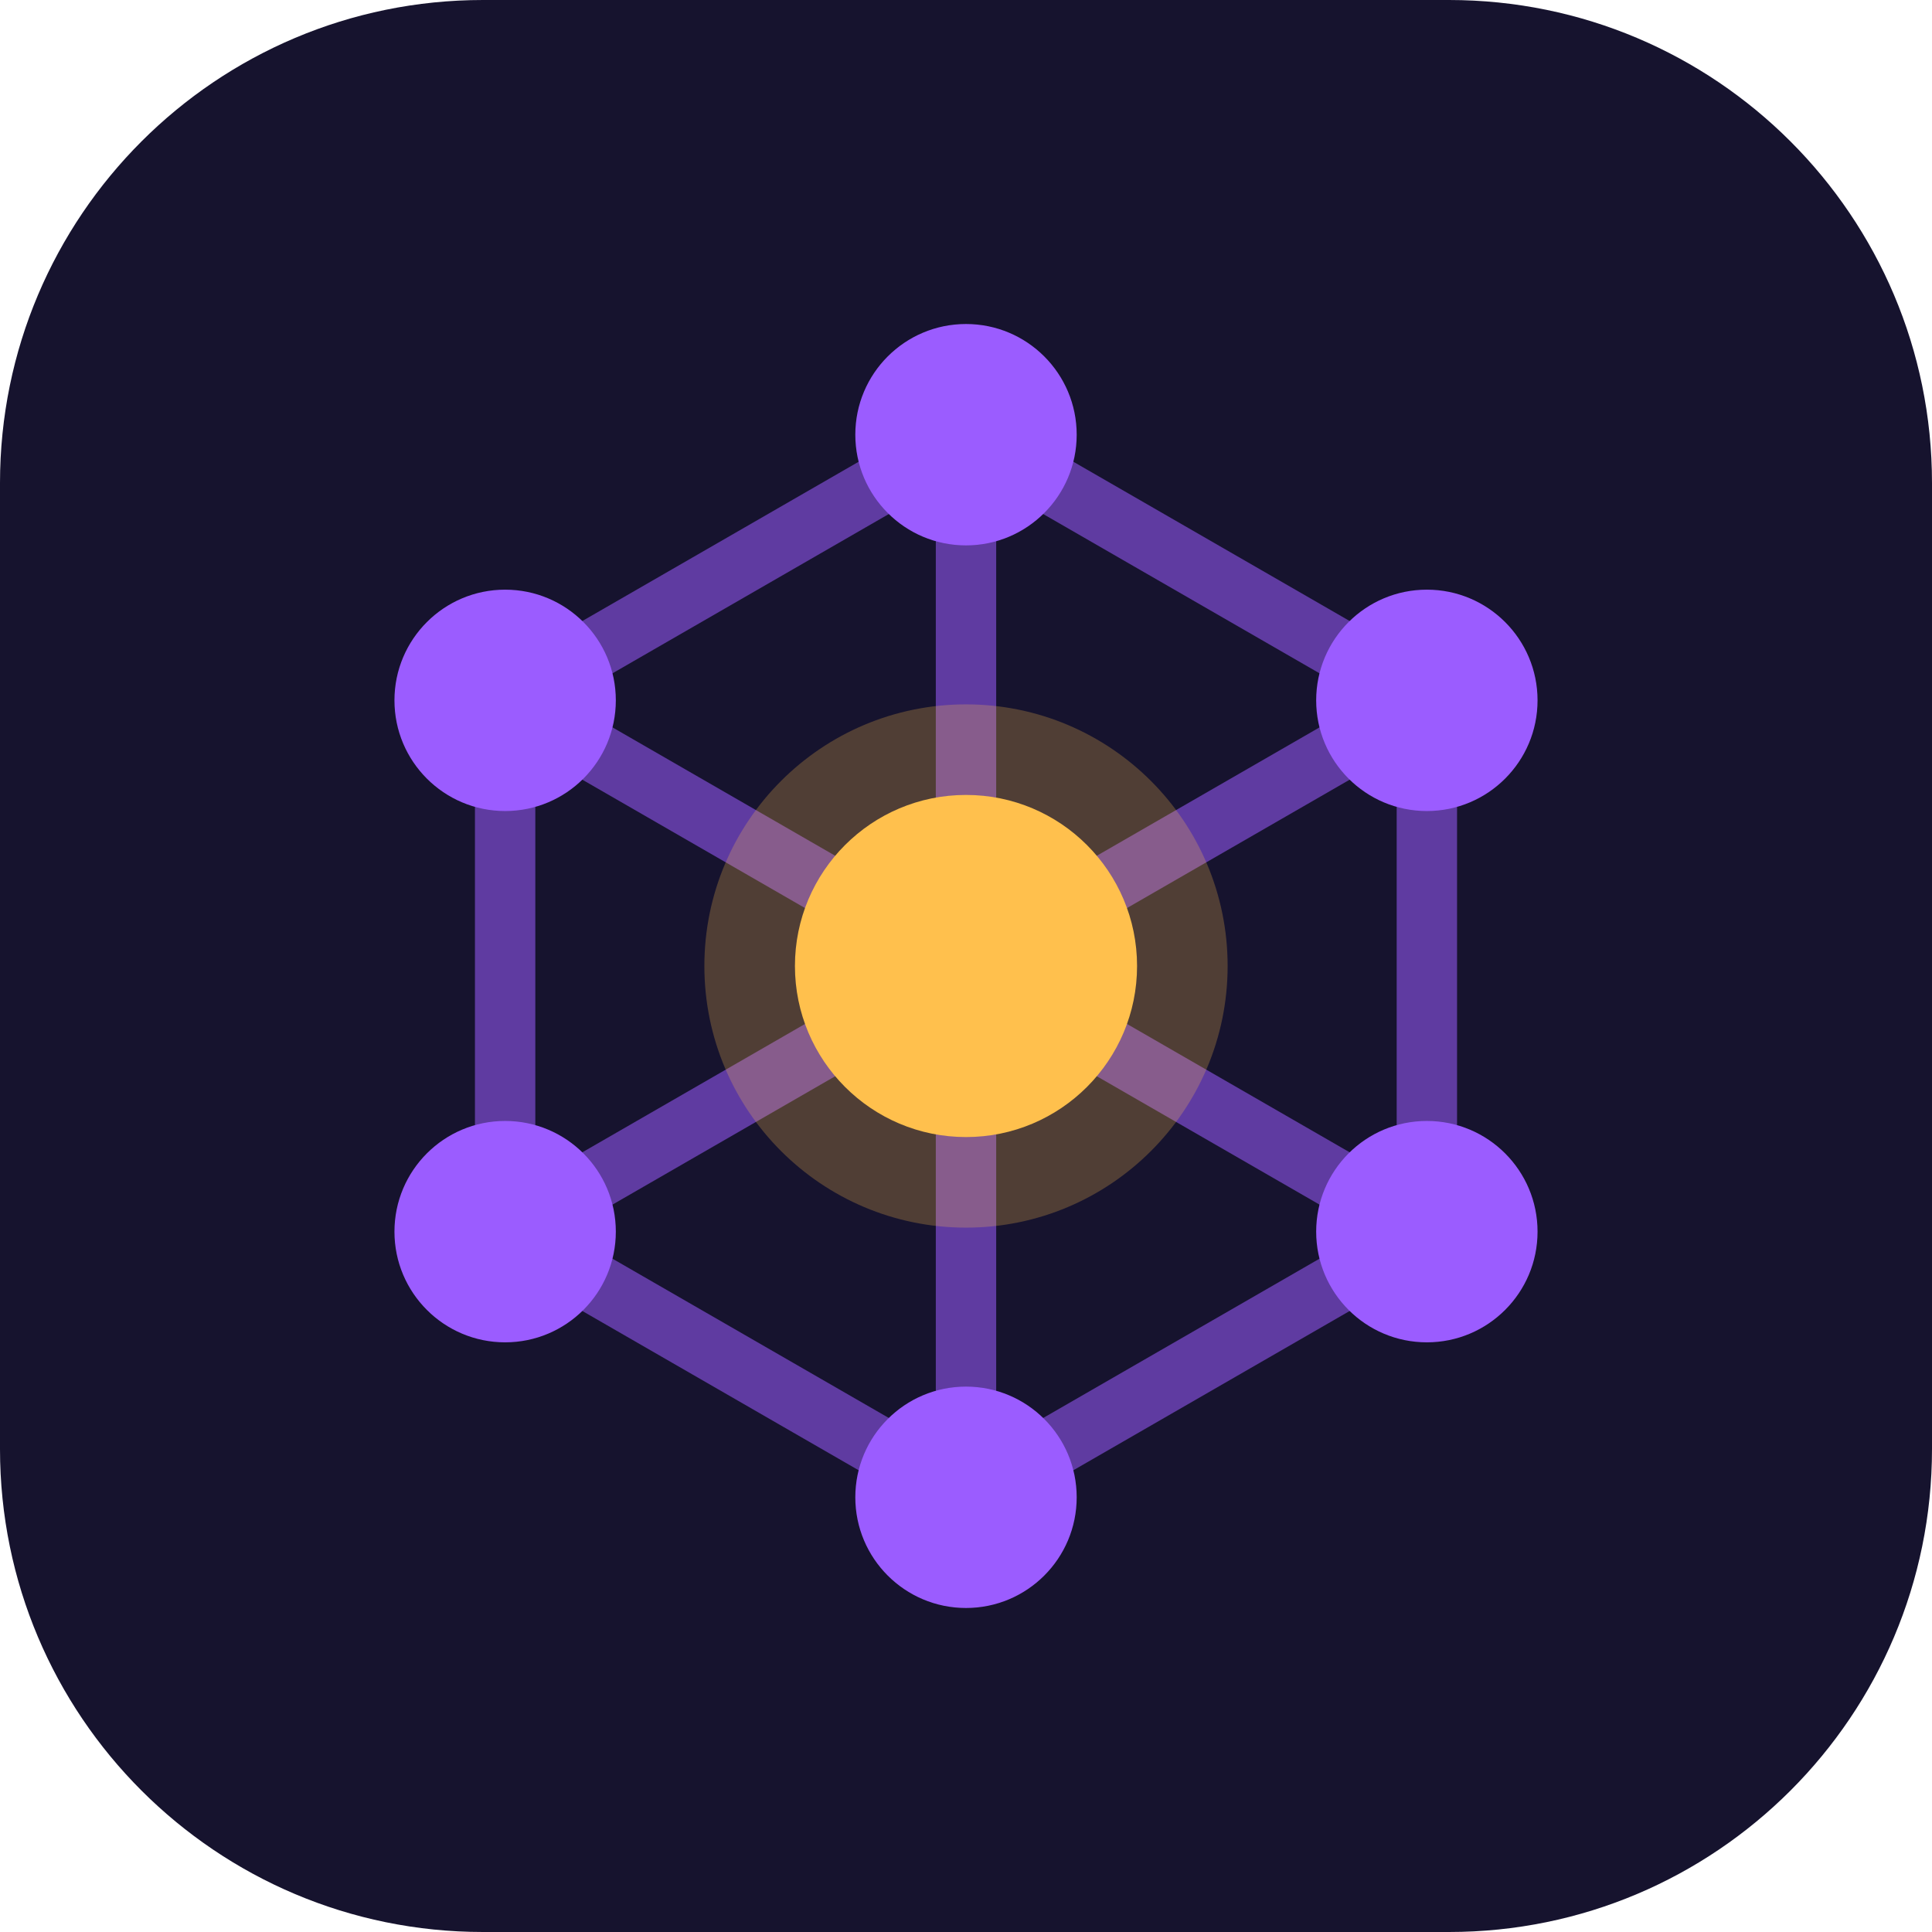
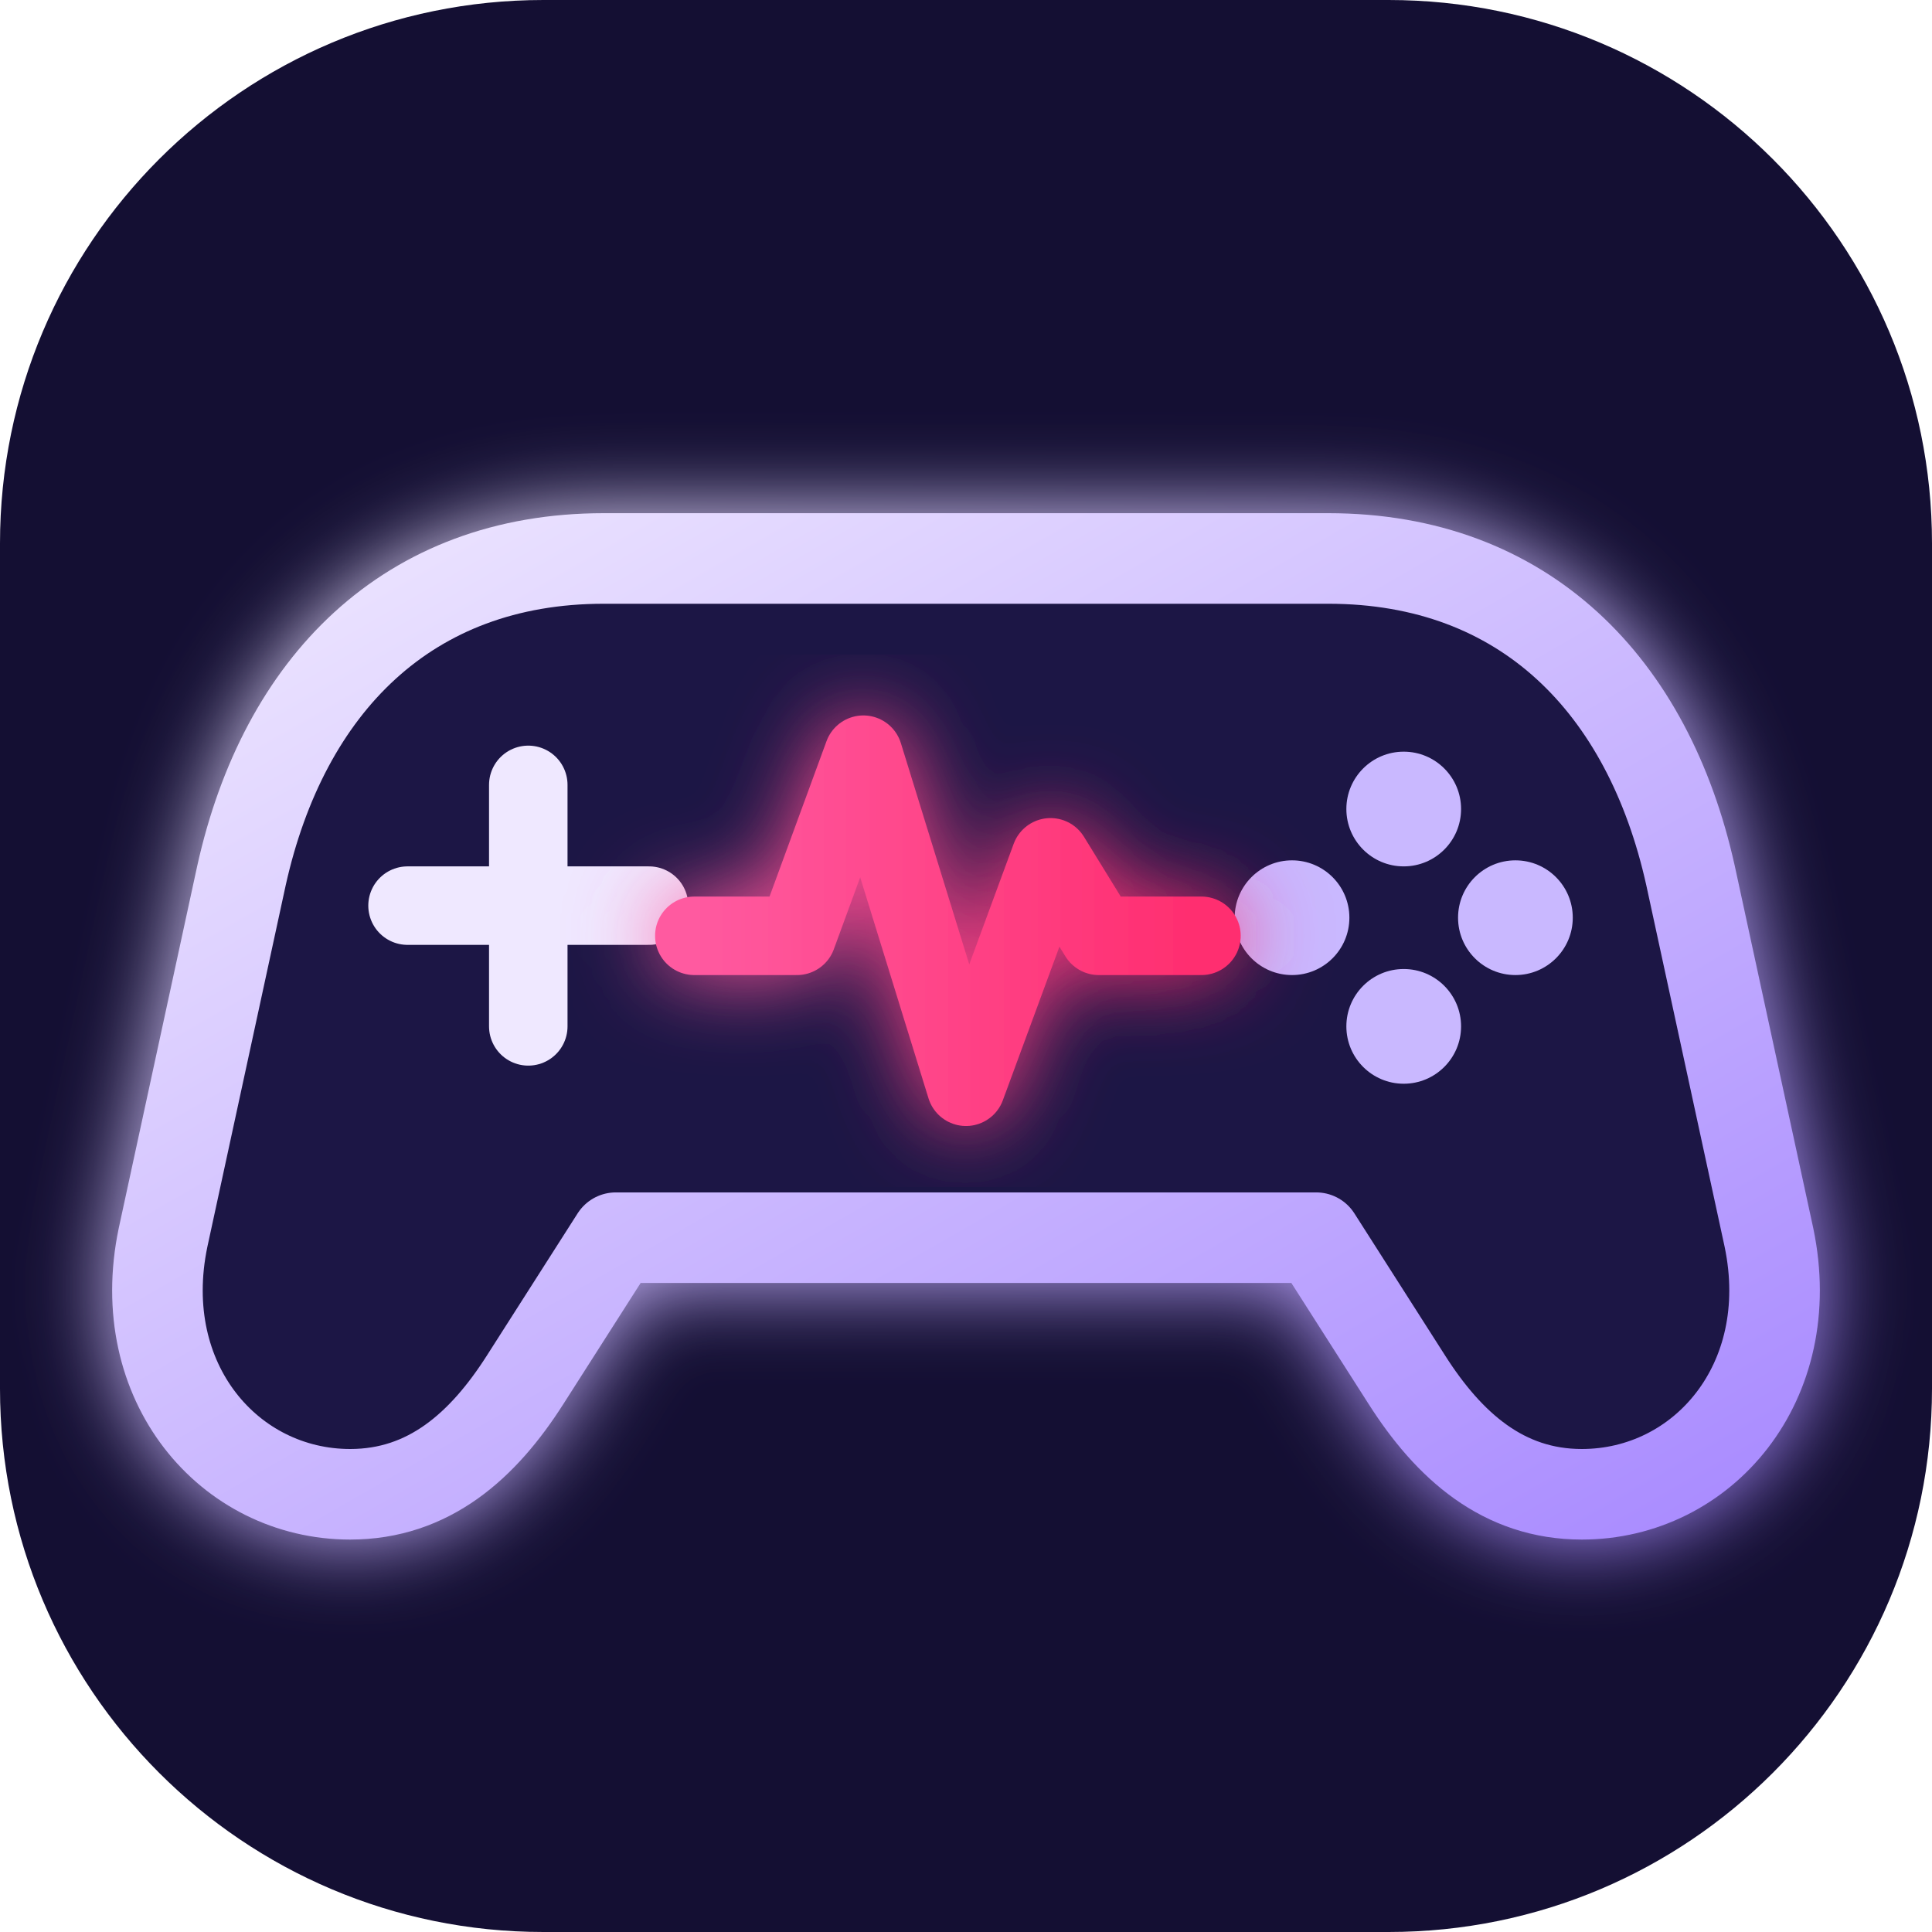
- <svg xmlns="http://www.w3.org/2000/svg" viewBox="0 0 96 96">
-   <rect width="96" height="96" rx="24" fill="#16132e" />
-   <g fill="none" stroke="#9b5cff" stroke-width="3" stroke-opacity=".55">
-     <path d="M48 21.6 L70.9 34.8 L70.9 61.2 L48 74.4 L25.1 61.2 L25.1 34.8Z" />
-     <path d="M48 21.6L48 48" />
-     <path d="M70.9 34.8L48 48" />
-     <path d="M70.9 61.2L48 48" />
-     <path d="M48 74.4L48 48" />
-     <path d="M25.1 61.2L48 48" />
-     <path d="M25.1 34.8L48 48" />
+ <svg xmlns="http://www.w3.org/2000/svg" viewBox="0 0 64 64">
+   <defs>
+     <linearGradient id="o" x1="0" y1="0" x2="1" y2="1">
+       <stop offset="0" stop-color="#efe8ff" />
+       <stop offset="1" stop-color="#a98bff" />
+     </linearGradient>
+     <linearGradient id="k" x1="0" x2="1">
+       <stop offset="0" stop-color="#ff5aa0" />
+       <stop offset="1" stop-color="#ff2d6f" />
+     </linearGradient>
+     <filter id="z" x="-30%" y="-30%" width="160%" height="160%">
+       <feGaussianBlur stdDeviation="1.4" result="b" />
+       <feMerge>
+         <feMergeNode in="b" />
+         <feMergeNode in="SourceGraphic" />
+       </feMerge>
+     </filter>
+   </defs>
+   <rect width="64" height="64" rx="18" fill="#140f33" />
+   <path d="M20 18.5h24c6.5 0 10.6 4.2 12 10.5l2.6 12c1 4.8-2.2 8.5-6.2 8.5-2.6 0-4.4-1.6-5.8-3.8l-3-4.7H20.4l-3 4.7c-1.4 2.2-3.2 3.8-5.8 3.8-4 0-7.2-3.7-6.2-8.5l2.6-12C9.4 22.7 13.5 18.5 20 18.5z" fill="#1d1645" stroke="url(#o)" stroke-width="3" stroke-linejoin="round" filter="url(#z)" />
+   <path d="M17.5 26v8M13.5 30h8" stroke="#efe8ff" stroke-width="2.6" stroke-linecap="round" />
+   <g fill="#c9b8ff">
+     <circle cx="46.5" cy="26.8" r="1.9" />
+     <circle cx="50.2" cy="30.4" r="1.9" />
+     <circle cx="46.5" cy="34" r="1.9" />
+     <circle cx="42.8" cy="30.4" r="1.9" />
  </g>
-   <circle cx="48" cy="21.6" r="5.5" fill="#9b5cff" />
-   <circle cx="70.9" cy="34.8" r="5.5" fill="#9b5cff" />
-   <circle cx="70.9" cy="61.2" r="5.5" fill="#9b5cff" />
-   <circle cx="48" cy="74.4" r="5.5" fill="#9b5cff" />
-   <circle cx="25.1" cy="61.2" r="5.5" fill="#9b5cff" />
-   <circle cx="25.1" cy="34.8" r="5.5" fill="#9b5cff" />
-   <circle cx="48" cy="48" r="13" fill="#ffc04d" fill-opacity=".25" />
-   <circle cx="48" cy="48" r="8.5" fill="#ffc04d" />
+   <path d="M23 31h3.4l2.2-6 3.4 11 2.8-7.6 1.6 2.6h3.4" fill="none" stroke="url(#k)" stroke-width="2.6" stroke-linecap="round" stroke-linejoin="round" filter="url(#z)" />
</svg>
